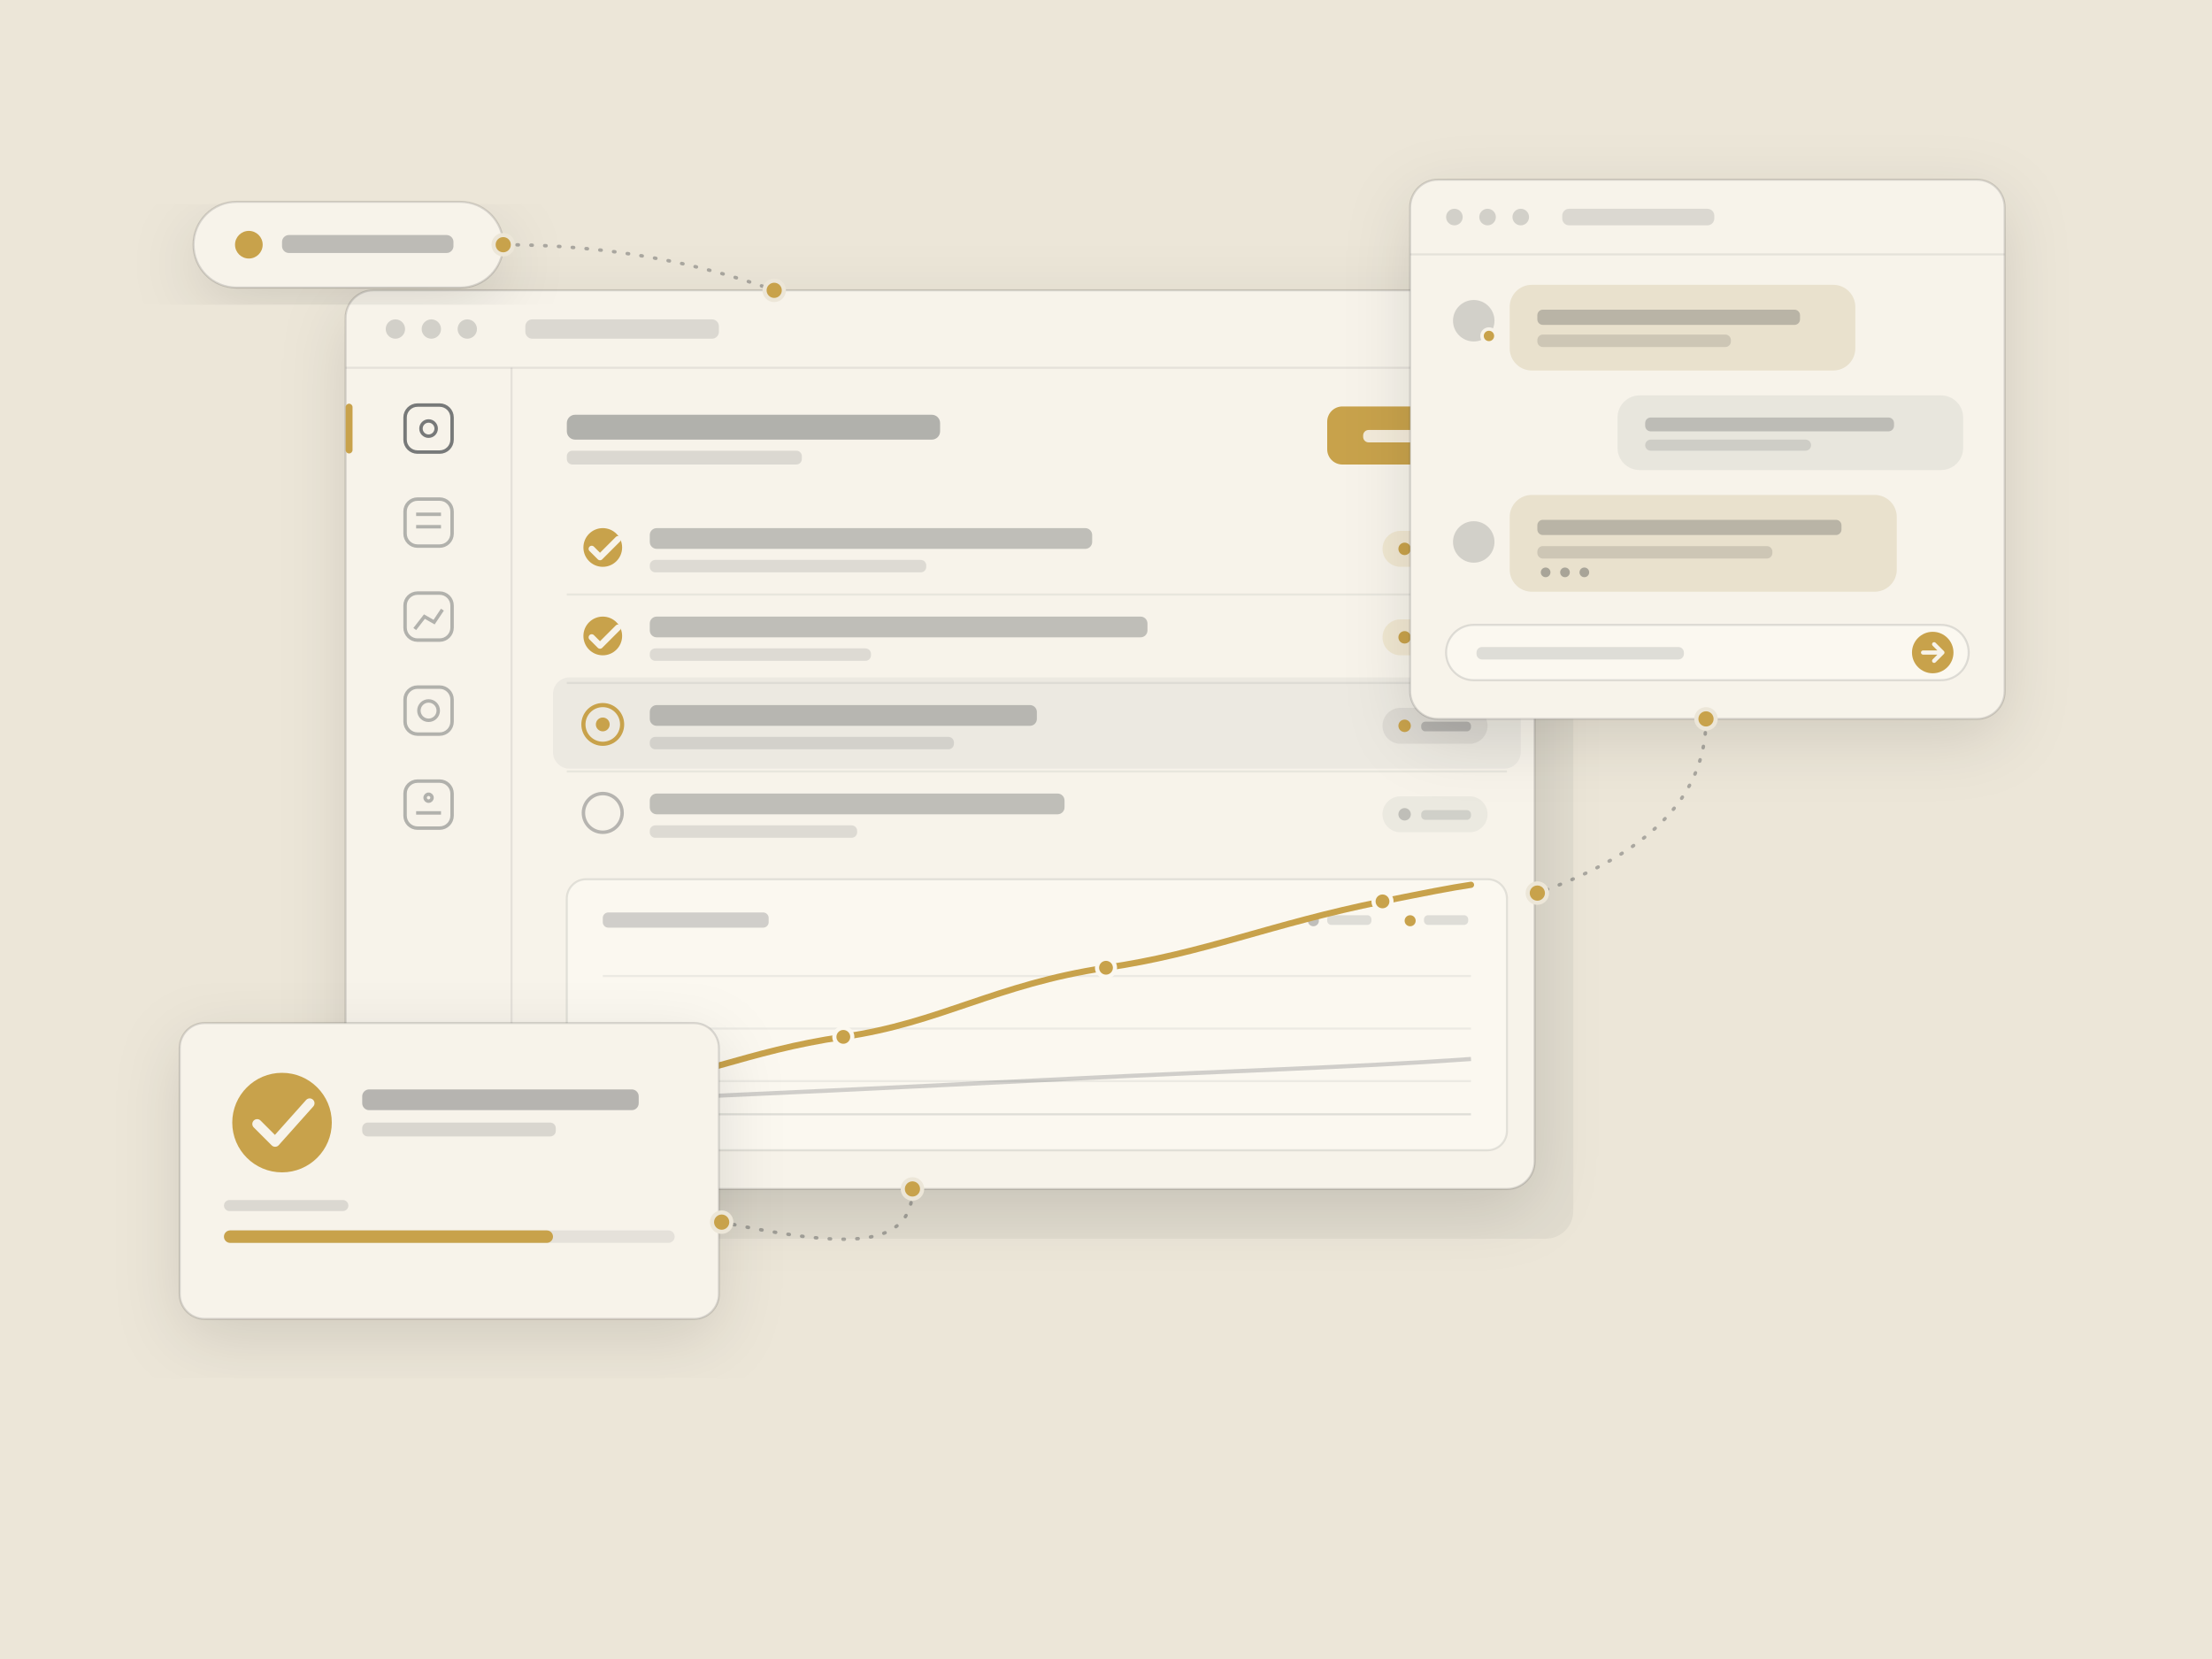
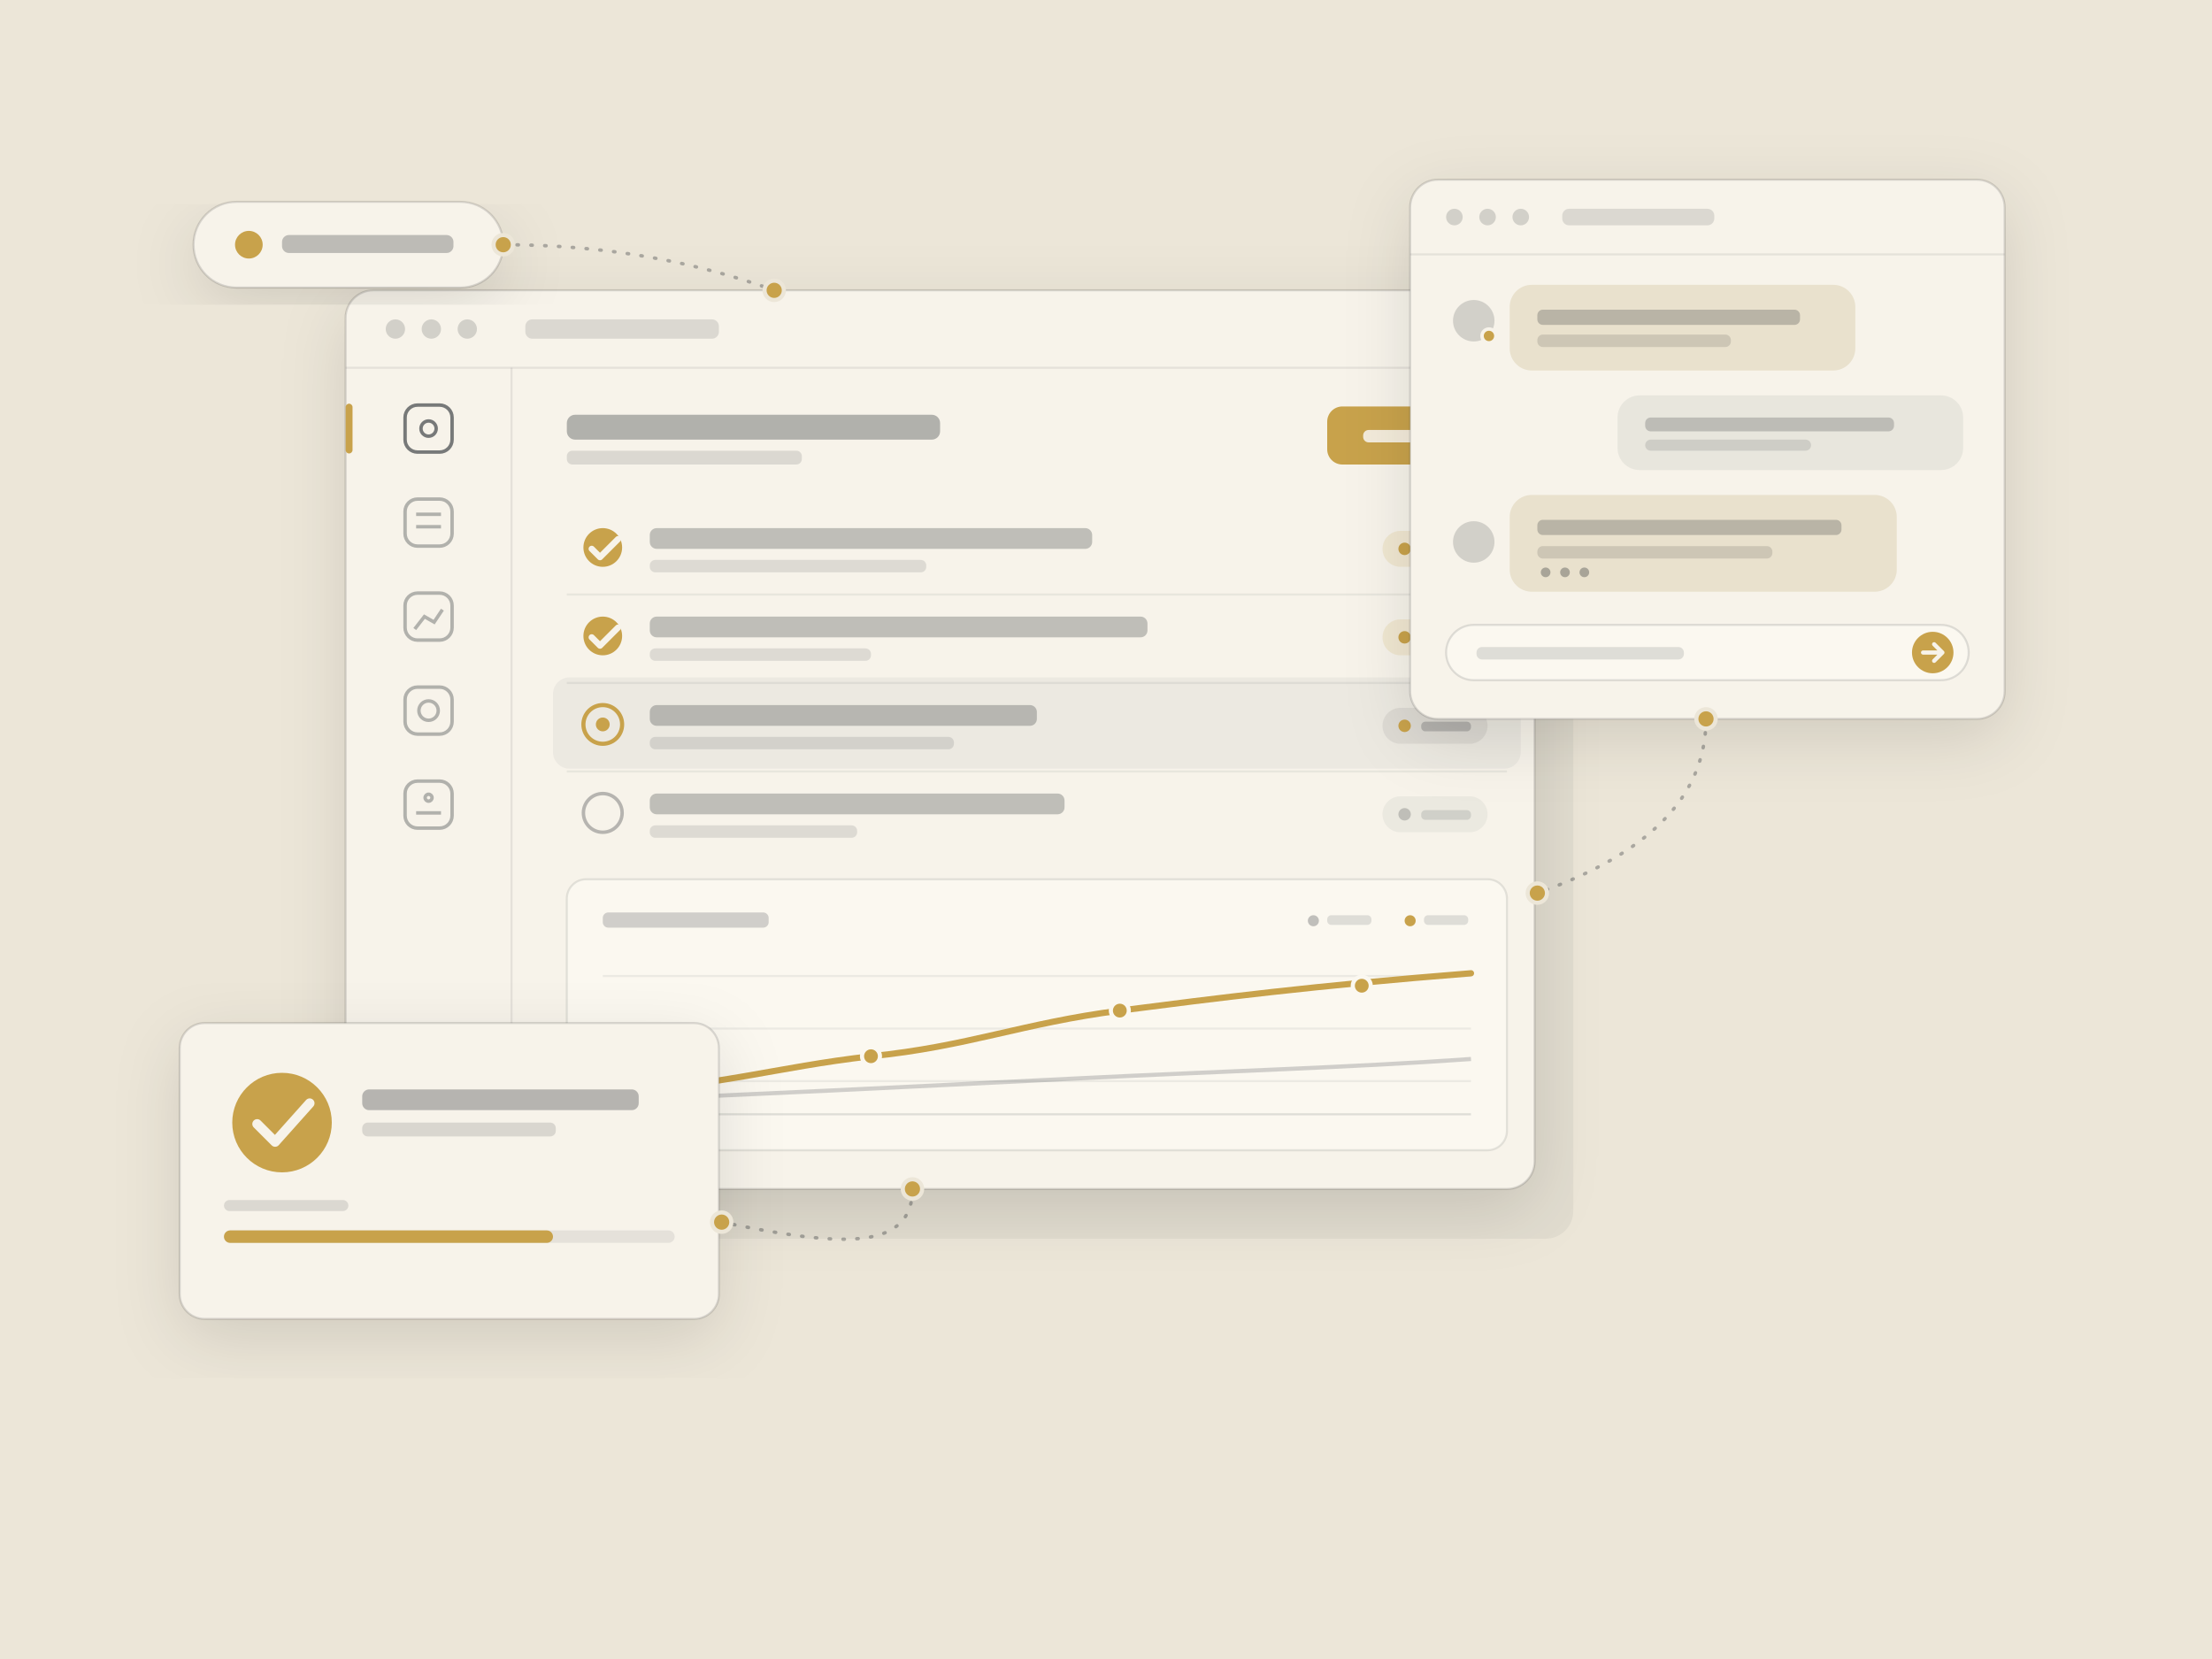
<svg xmlns="http://www.w3.org/2000/svg" width="1600" height="1200" viewBox="0 0 1600 1200">
  <defs>
    <filter id="shadow" x="-20%" y="-20%" width="140%" height="140%">
      <feDropShadow dx="0" dy="14" stdDeviation="24" flood-color="#10151C" flood-opacity="0.12" />
    </filter>
  </defs>
  <rect width="1600" height="1200" fill="#ECE6D8" />
  <g stroke="#10151C" stroke-opacity="0.30" stroke-width="2.5" fill="none" stroke-linecap="round" stroke-dasharray="1 9">
    <path d="M364,177 C 440,177 505,190 560,210" />
    <path d="M1234,520 C 1234,584 1180,622 1112,646" />
    <path d="M660,860 C 660,908 600,900 522,884" />
  </g>
  <rect x="278" y="246" width="860" height="650" rx="20" fill="#10151C" fill-opacity="0.05" />
  <g filter="url(#shadow)">
    <rect x="250" y="210" width="860" height="650" rx="20" fill="#F7F3EA" stroke="#10151C" stroke-opacity="0.14" stroke-width="1.5" />
  </g>
  <line x1="250" y1="266" x2="1110" y2="266" stroke="#10151C" stroke-opacity="0.08" stroke-width="1.5" />
  <circle cx="286" cy="238" r="7" fill="#10151C" fill-opacity="0.16" />
  <circle cx="312" cy="238" r="7" fill="#10151C" fill-opacity="0.16" />
  <circle cx="338" cy="238" r="7" fill="#10151C" fill-opacity="0.16" />
  <rect x="380" y="231" width="140" height="14" rx="5" fill="#10151C" fill-opacity="0.12" />
  <line x1="370" y1="266" x2="370" y2="860" stroke="#10151C" stroke-opacity="0.08" stroke-width="1.5" />
  <rect x="250" y="292" width="5" height="36" rx="2.5" fill="#C8A24B" />
  <g stroke="#10151C" fill="none" stroke-width="2.5">
    <rect x="293" y="293" width="34" height="34" rx="9" stroke-opacity="0.55" />
    <circle cx="310" cy="310" r="5.5" stroke-opacity="0.55" />
    <rect x="293" y="361" width="34" height="34" rx="9" stroke-opacity="0.30" />
    <path d="M301,372 H319 M301,381 H319" stroke-opacity="0.30" />
    <rect x="293" y="429" width="34" height="34" rx="9" stroke-opacity="0.30" />
    <polyline points="300,455 307,446 314,450 320,441" stroke-opacity="0.30" />
    <rect x="293" y="497" width="34" height="34" rx="9" stroke-opacity="0.30" />
    <circle cx="310" cy="514" r="7" stroke-opacity="0.30" />
    <rect x="293" y="565" width="34" height="34" rx="9" stroke-opacity="0.30" />
    <path d="M301,588 H319" stroke-opacity="0.30" />
    <circle cx="310" cy="577" r="2.5" stroke-opacity="0.30" />
  </g>
  <rect x="410" y="300" width="270" height="18" rx="6" fill="#10151C" fill-opacity="0.30" />
  <rect x="410" y="326" width="170" height="10" rx="4" fill="#10151C" fill-opacity="0.12" />
  <rect x="960" y="294" width="130" height="42" rx="11" fill="#C8A24B" />
  <rect x="986" y="311" width="78" height="9" rx="4" fill="#F7F3EA" fill-opacity="0.9" />
  <rect x="400" y="490" width="700" height="66" rx="12" fill="#10151C" fill-opacity="0.045" />
  <line x1="410" y1="430" x2="1090" y2="430" stroke="#10151C" stroke-opacity="0.06" stroke-width="1.5" />
  <line x1="410" y1="494" x2="1090" y2="494" stroke="#10151C" stroke-opacity="0.06" stroke-width="1.5" />
  <line x1="410" y1="558" x2="1090" y2="558" stroke="#10151C" stroke-opacity="0.06" stroke-width="1.5" />
  <circle cx="436" cy="396" r="14" fill="#C8A24B" />
  <path d="M428,397 L434,403 L447,390" stroke="#F7F3EA" stroke-width="4.5" fill="none" stroke-linecap="round" stroke-linejoin="round" />
  <rect x="470" y="382" width="320" height="15" rx="5" fill="#10151C" fill-opacity="0.24" />
  <rect x="470" y="405" width="200" height="9" rx="4" fill="#10151C" fill-opacity="0.11" />
  <rect x="1000" y="384" width="76" height="26" rx="13" fill="#C8A24B" fill-opacity="0.16" />
  <circle cx="1016" cy="397" r="4.5" fill="#C8A24B" />
  <rect x="1028" y="394" width="36" height="7" rx="3" fill="#10151C" fill-opacity="0.18" />
  <circle cx="436" cy="460" r="14" fill="#C8A24B" />
  <path d="M428,461 L434,467 L447,454" stroke="#F7F3EA" stroke-width="4.5" fill="none" stroke-linecap="round" stroke-linejoin="round" />
  <rect x="470" y="446" width="360" height="15" rx="5" fill="#10151C" fill-opacity="0.24" />
  <rect x="470" y="469" width="160" height="9" rx="4" fill="#10151C" fill-opacity="0.11" />
  <rect x="1000" y="448" width="76" height="26" rx="13" fill="#C8A24B" fill-opacity="0.16" />
  <circle cx="1016" cy="461" r="4.5" fill="#C8A24B" />
  <rect x="1028" y="458" width="36" height="7" rx="3" fill="#10151C" fill-opacity="0.18" />
  <circle cx="436" cy="524" r="14" stroke="#C8A24B" stroke-width="3" fill="none" />
  <circle cx="436" cy="524" r="5" fill="#C8A24B" />
  <rect x="470" y="510" width="280" height="15" rx="5" fill="#10151C" fill-opacity="0.24" />
  <rect x="470" y="533" width="220" height="9" rx="4" fill="#10151C" fill-opacity="0.11" />
  <rect x="1000" y="512" width="76" height="26" rx="13" fill="#10151C" fill-opacity="0.07" />
  <circle cx="1016" cy="525" r="4.5" fill="#C8A24B" />
  <rect x="1028" y="522" width="36" height="7" rx="3" fill="#10151C" fill-opacity="0.20" />
  <circle cx="436" cy="588" r="14" stroke="#10151C" stroke-opacity="0.28" stroke-width="2.5" fill="none" />
  <rect x="470" y="574" width="300" height="15" rx="5" fill="#10151C" fill-opacity="0.24" />
  <rect x="470" y="597" width="150" height="9" rx="4" fill="#10151C" fill-opacity="0.11" />
  <rect x="1000" y="576" width="76" height="26" rx="13" fill="#10151C" fill-opacity="0.05" />
  <circle cx="1016" cy="589" r="4.5" fill="#10151C" fill-opacity="0.20" />
  <rect x="1028" y="586" width="36" height="7" rx="3" fill="#10151C" fill-opacity="0.12" />
  <rect x="410" y="636" width="680" height="196" rx="14" fill="#FBF8F0" stroke="#10151C" stroke-opacity="0.10" stroke-width="1.5" />
  <rect x="436" y="660" width="120" height="11" rx="4" fill="#10151C" fill-opacity="0.18" />
  <circle cx="950" cy="666" r="4" fill="#10151C" fill-opacity="0.25" />
  <rect x="960" y="662" width="32" height="7" rx="3" fill="#10151C" fill-opacity="0.12" />
  <circle cx="1020" cy="666" r="4" fill="#C8A24B" />
  <rect x="1030" y="662" width="32" height="7" rx="3" fill="#10151C" fill-opacity="0.12" />
  <g stroke="#10151C" stroke-opacity="0.06" stroke-width="1.5">
    <path d="M436,706 H1064 M436,744 H1064 M436,782 H1064" />
  </g>
  <path d="M436,806 H1064" stroke="#10151C" stroke-opacity="0.12" stroke-width="1.5" />
  <path d="M436,796 C 540,792 660,786 780,780 C 880,775 980,772 1064,766" stroke="#10151C" stroke-opacity="0.18" stroke-width="3" fill="none" />
-   <path d="M436,788 C 500,782 540,760 610,750 C 680,740 720,712 800,700 C 870,690 920,668 1000,652 C 1030,646 1050,642 1064,640" stroke="#C8A24B" stroke-width="4.5" fill="none" stroke-linecap="round" />
-   <circle cx="610" cy="750" r="6.5" fill="#C8A24B" stroke="#FBF8F0" stroke-width="3" />
-   <circle cx="800" cy="700" r="6.5" fill="#C8A24B" stroke="#FBF8F0" stroke-width="3" />
-   <circle cx="1000" cy="652" r="6.5" fill="#C8A24B" stroke="#FBF8F0" stroke-width="3" />
+   <path d="M436,790 C 520,786 560,772 630,764 C 700,757 740,740 810,731 C 880,722 950,713 1064,704" stroke="#C8A24B" stroke-width="4.5" fill="none" stroke-linecap="round" />
+   <circle cx="630" cy="764" r="6.5" fill="#C8A24B" stroke="#FBF8F0" stroke-width="3" />
+   <circle cx="810" cy="731" r="6.5" fill="#C8A24B" stroke="#FBF8F0" stroke-width="3" />
+   <circle cx="985" cy="713" r="6.5" fill="#C8A24B" stroke="#FBF8F0" stroke-width="3" />
  <g filter="url(#shadow)">
    <rect x="1020" y="130" width="430" height="390" rx="20" fill="#F7F3EA" stroke="#10151C" stroke-opacity="0.14" stroke-width="1.5" />
  </g>
  <line x1="1020" y1="184" x2="1450" y2="184" stroke="#10151C" stroke-opacity="0.08" stroke-width="1.5" />
  <circle cx="1052" cy="157" r="6" fill="#10151C" fill-opacity="0.16" />
  <circle cx="1076" cy="157" r="6" fill="#10151C" fill-opacity="0.16" />
  <circle cx="1100" cy="157" r="6" fill="#10151C" fill-opacity="0.16" />
  <rect x="1130" y="151" width="110" height="12" rx="5" fill="#10151C" fill-opacity="0.12" />
  <circle cx="1066" cy="232" r="15" fill="#10151C" fill-opacity="0.16" />
  <circle cx="1077" cy="243" r="5" fill="#C8A24B" stroke="#F7F3EA" stroke-width="2.5" />
  <rect x="1092" y="206" width="250" height="62" rx="16" fill="#E9E1CD" />
  <rect x="1112" y="224" width="190" height="11" rx="4" fill="#10151C" fill-opacity="0.22" />
  <rect x="1112" y="242" width="140" height="9" rx="4" fill="#10151C" fill-opacity="0.13" />
  <rect x="1170" y="286" width="250" height="54" rx="16" fill="#10151C" fill-opacity="0.06" />
  <rect x="1190" y="302" width="180" height="10" rx="4" fill="#10151C" fill-opacity="0.20" />
  <rect x="1190" y="318" width="120" height="8" rx="4" fill="#10151C" fill-opacity="0.12" />
  <circle cx="1066" cy="392" r="15" fill="#10151C" fill-opacity="0.16" />
  <rect x="1092" y="358" width="280" height="70" rx="16" fill="#E9E1CD" />
  <rect x="1112" y="376" width="220" height="11" rx="4" fill="#10151C" fill-opacity="0.22" />
  <rect x="1112" y="395" width="170" height="9" rx="4" fill="#10151C" fill-opacity="0.13" />
  <circle cx="1118" cy="414" r="3.5" fill="#10151C" fill-opacity="0.30" />
  <circle cx="1132" cy="414" r="3.5" fill="#10151C" fill-opacity="0.30" />
  <circle cx="1146" cy="414" r="3.5" fill="#10151C" fill-opacity="0.30" />
  <rect x="1046" y="452" width="378" height="40" rx="20" fill="#FBF8F0" stroke="#10151C" stroke-opacity="0.12" stroke-width="1.5" />
  <rect x="1068" y="468" width="150" height="9" rx="4" fill="#10151C" fill-opacity="0.12" />
  <circle cx="1398" cy="472" r="15" fill="#C8A24B" />
  <path d="M1391,472 H1404 M1399,466 L1405,472 L1399,478" stroke="#F7F3EA" stroke-width="3" fill="none" stroke-linecap="round" stroke-linejoin="round" />
  <g filter="url(#shadow)">
    <rect x="130" y="740" width="390" height="214" rx="18" fill="#F7F3EA" stroke="#10151C" stroke-opacity="0.14" stroke-width="1.5" />
  </g>
  <circle cx="204" cy="812" r="36" fill="#C8A24B" />
  <path d="M186,813 L199,826 L224,798" stroke="#F7F3EA" stroke-width="7" fill="none" stroke-linecap="round" stroke-linejoin="round" />
  <rect x="262" y="788" width="200" height="15" rx="5" fill="#10151C" fill-opacity="0.28" />
  <rect x="262" y="812" width="140" height="10" rx="4" fill="#10151C" fill-opacity="0.13" />
  <rect x="162" y="868" width="90" height="8" rx="4" fill="#10151C" fill-opacity="0.12" />
  <rect x="162" y="890" width="326" height="9" rx="4.5" fill="#10151C" fill-opacity="0.08" />
  <rect x="162" y="890" width="238" height="9" rx="4.5" fill="#C8A24B" />
  <g filter="url(#shadow)">
    <rect x="140" y="146" width="224" height="62" rx="31" fill="#F7F3EA" stroke="#10151C" stroke-opacity="0.14" stroke-width="1.5" />
  </g>
  <circle cx="180" cy="177" r="10" fill="#C8A24B" />
  <rect x="204" y="170" width="124" height="13" rx="5" fill="#10151C" fill-opacity="0.25" />
  <g fill="#C8A24B" stroke="#ECE6D8" stroke-width="3">
    <circle cx="364" cy="177" r="7" />
    <circle cx="560" cy="210" r="7" />
    <circle cx="1234" cy="520" r="7" />
    <circle cx="1112" cy="646" r="7" />
    <circle cx="660" cy="860" r="7" />
    <circle cx="522" cy="884" r="7" />
  </g>
</svg>
